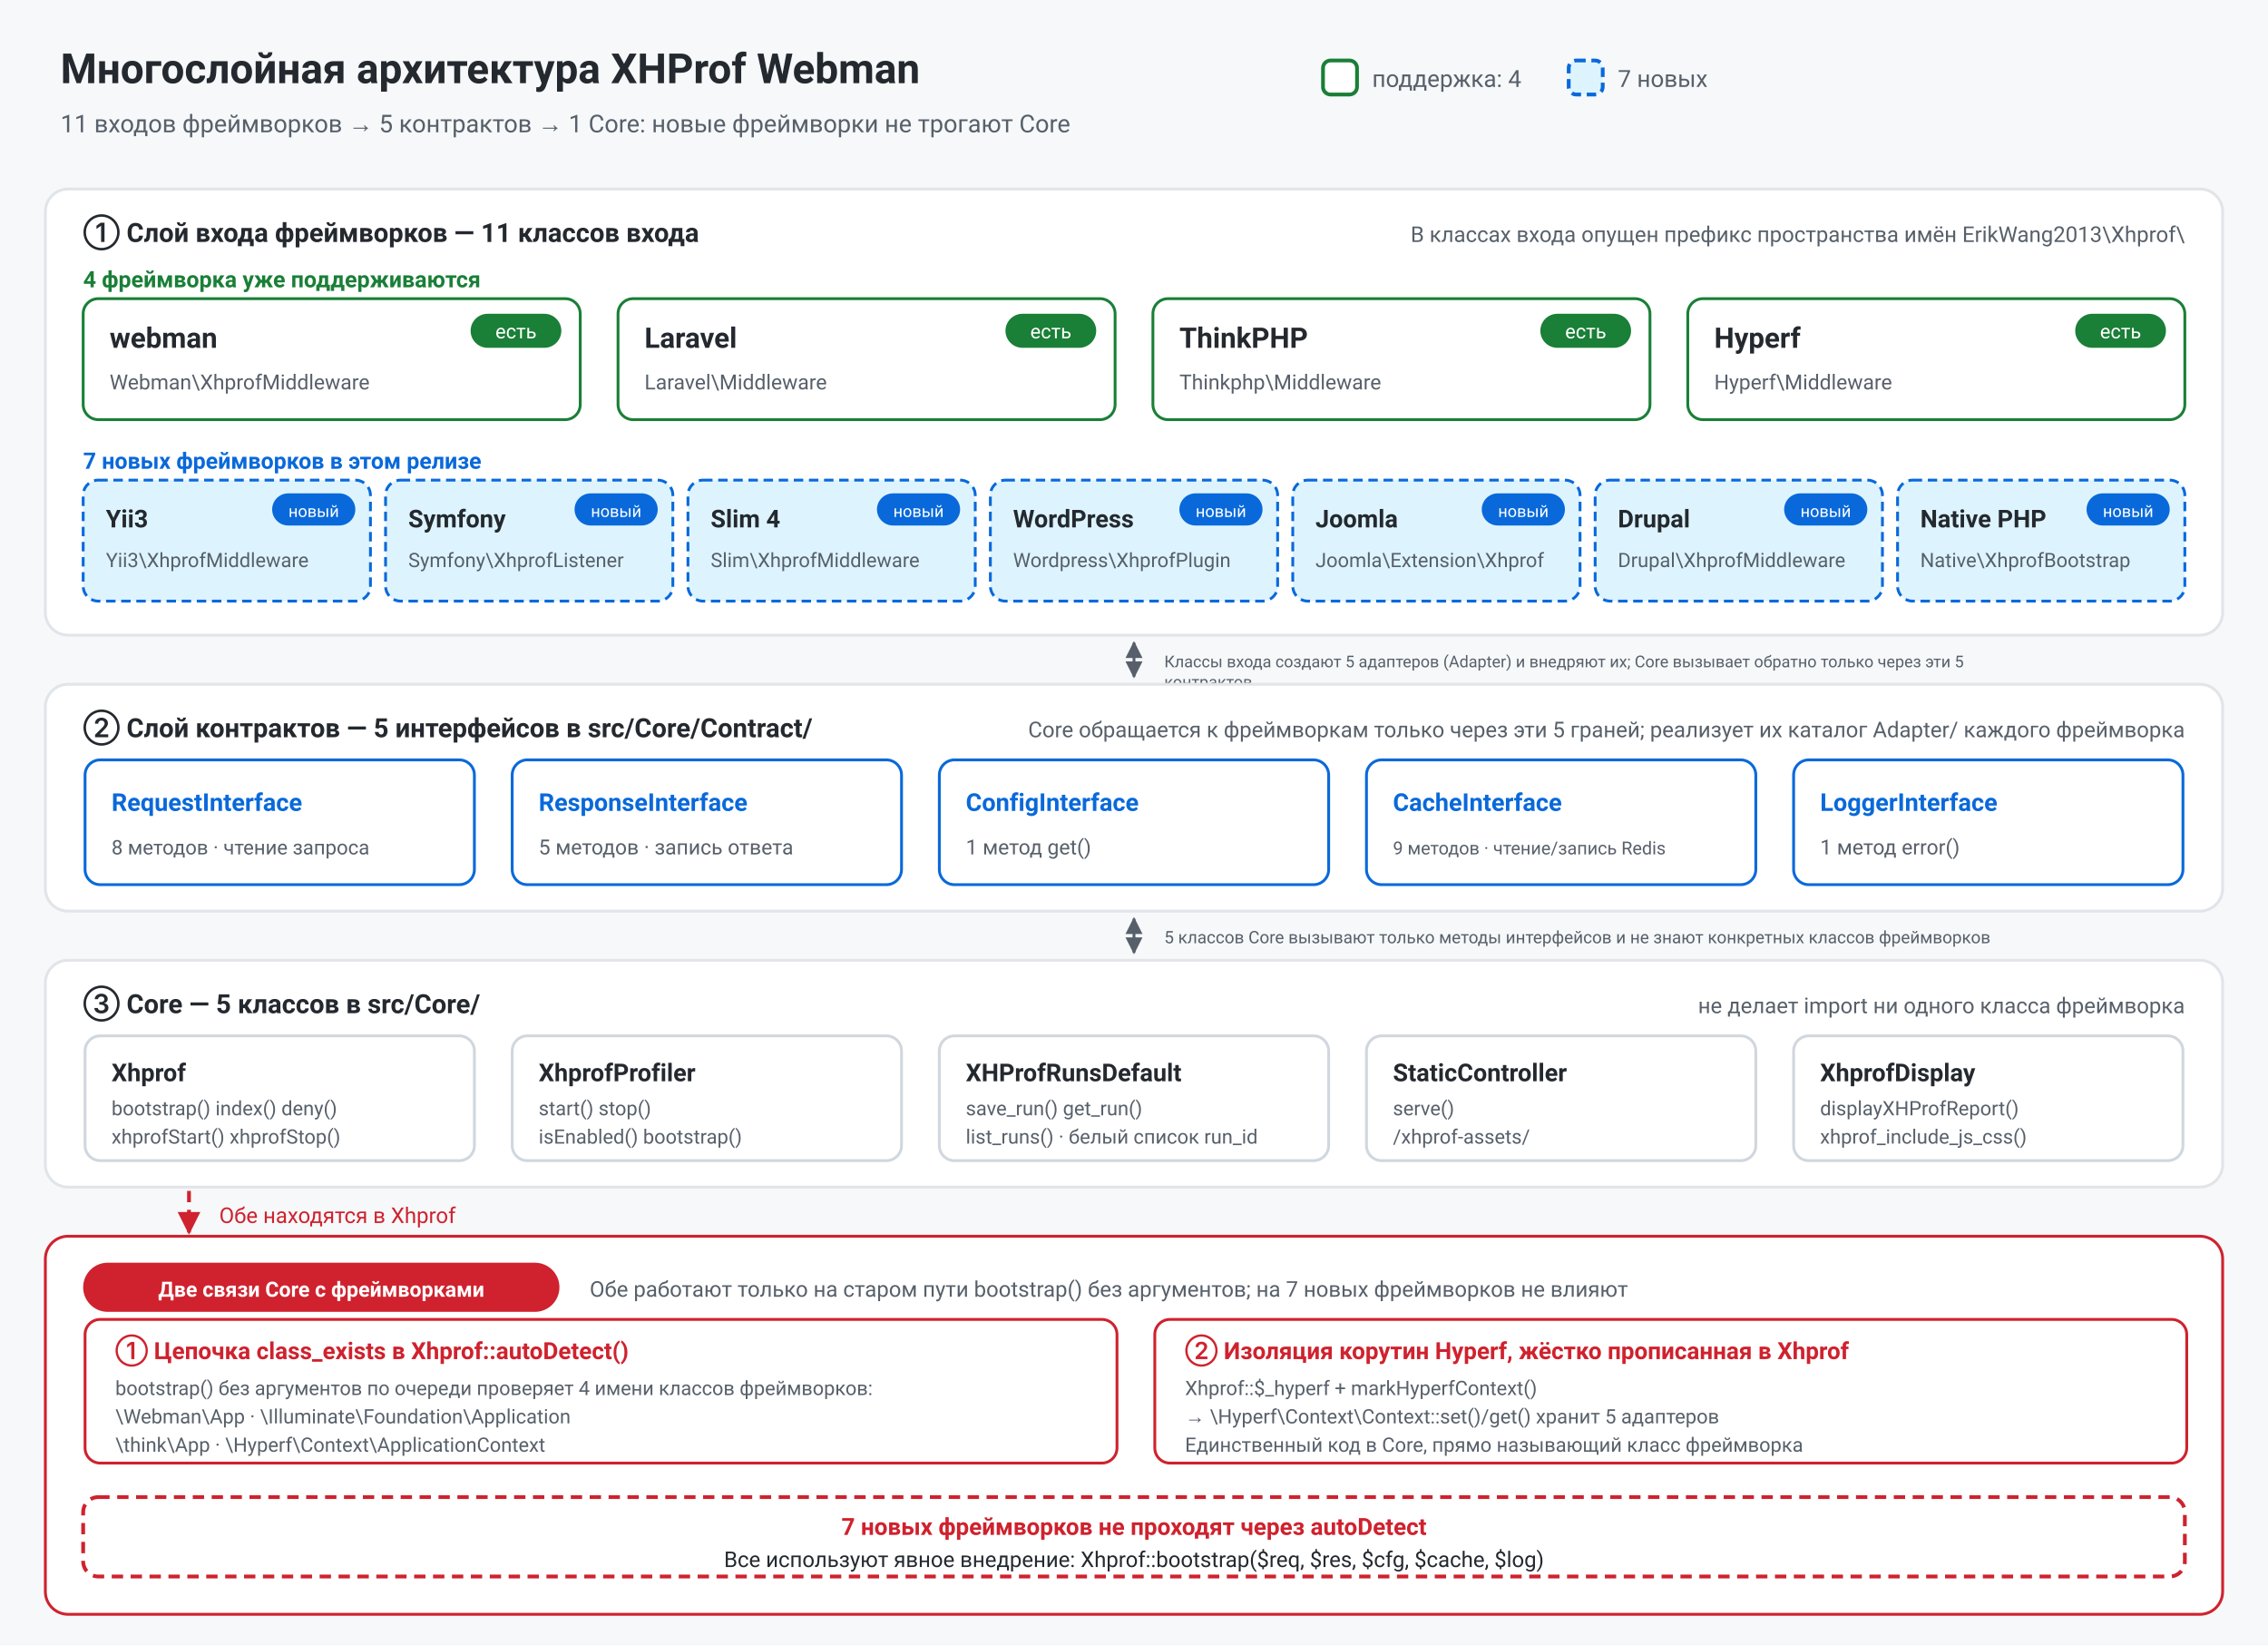
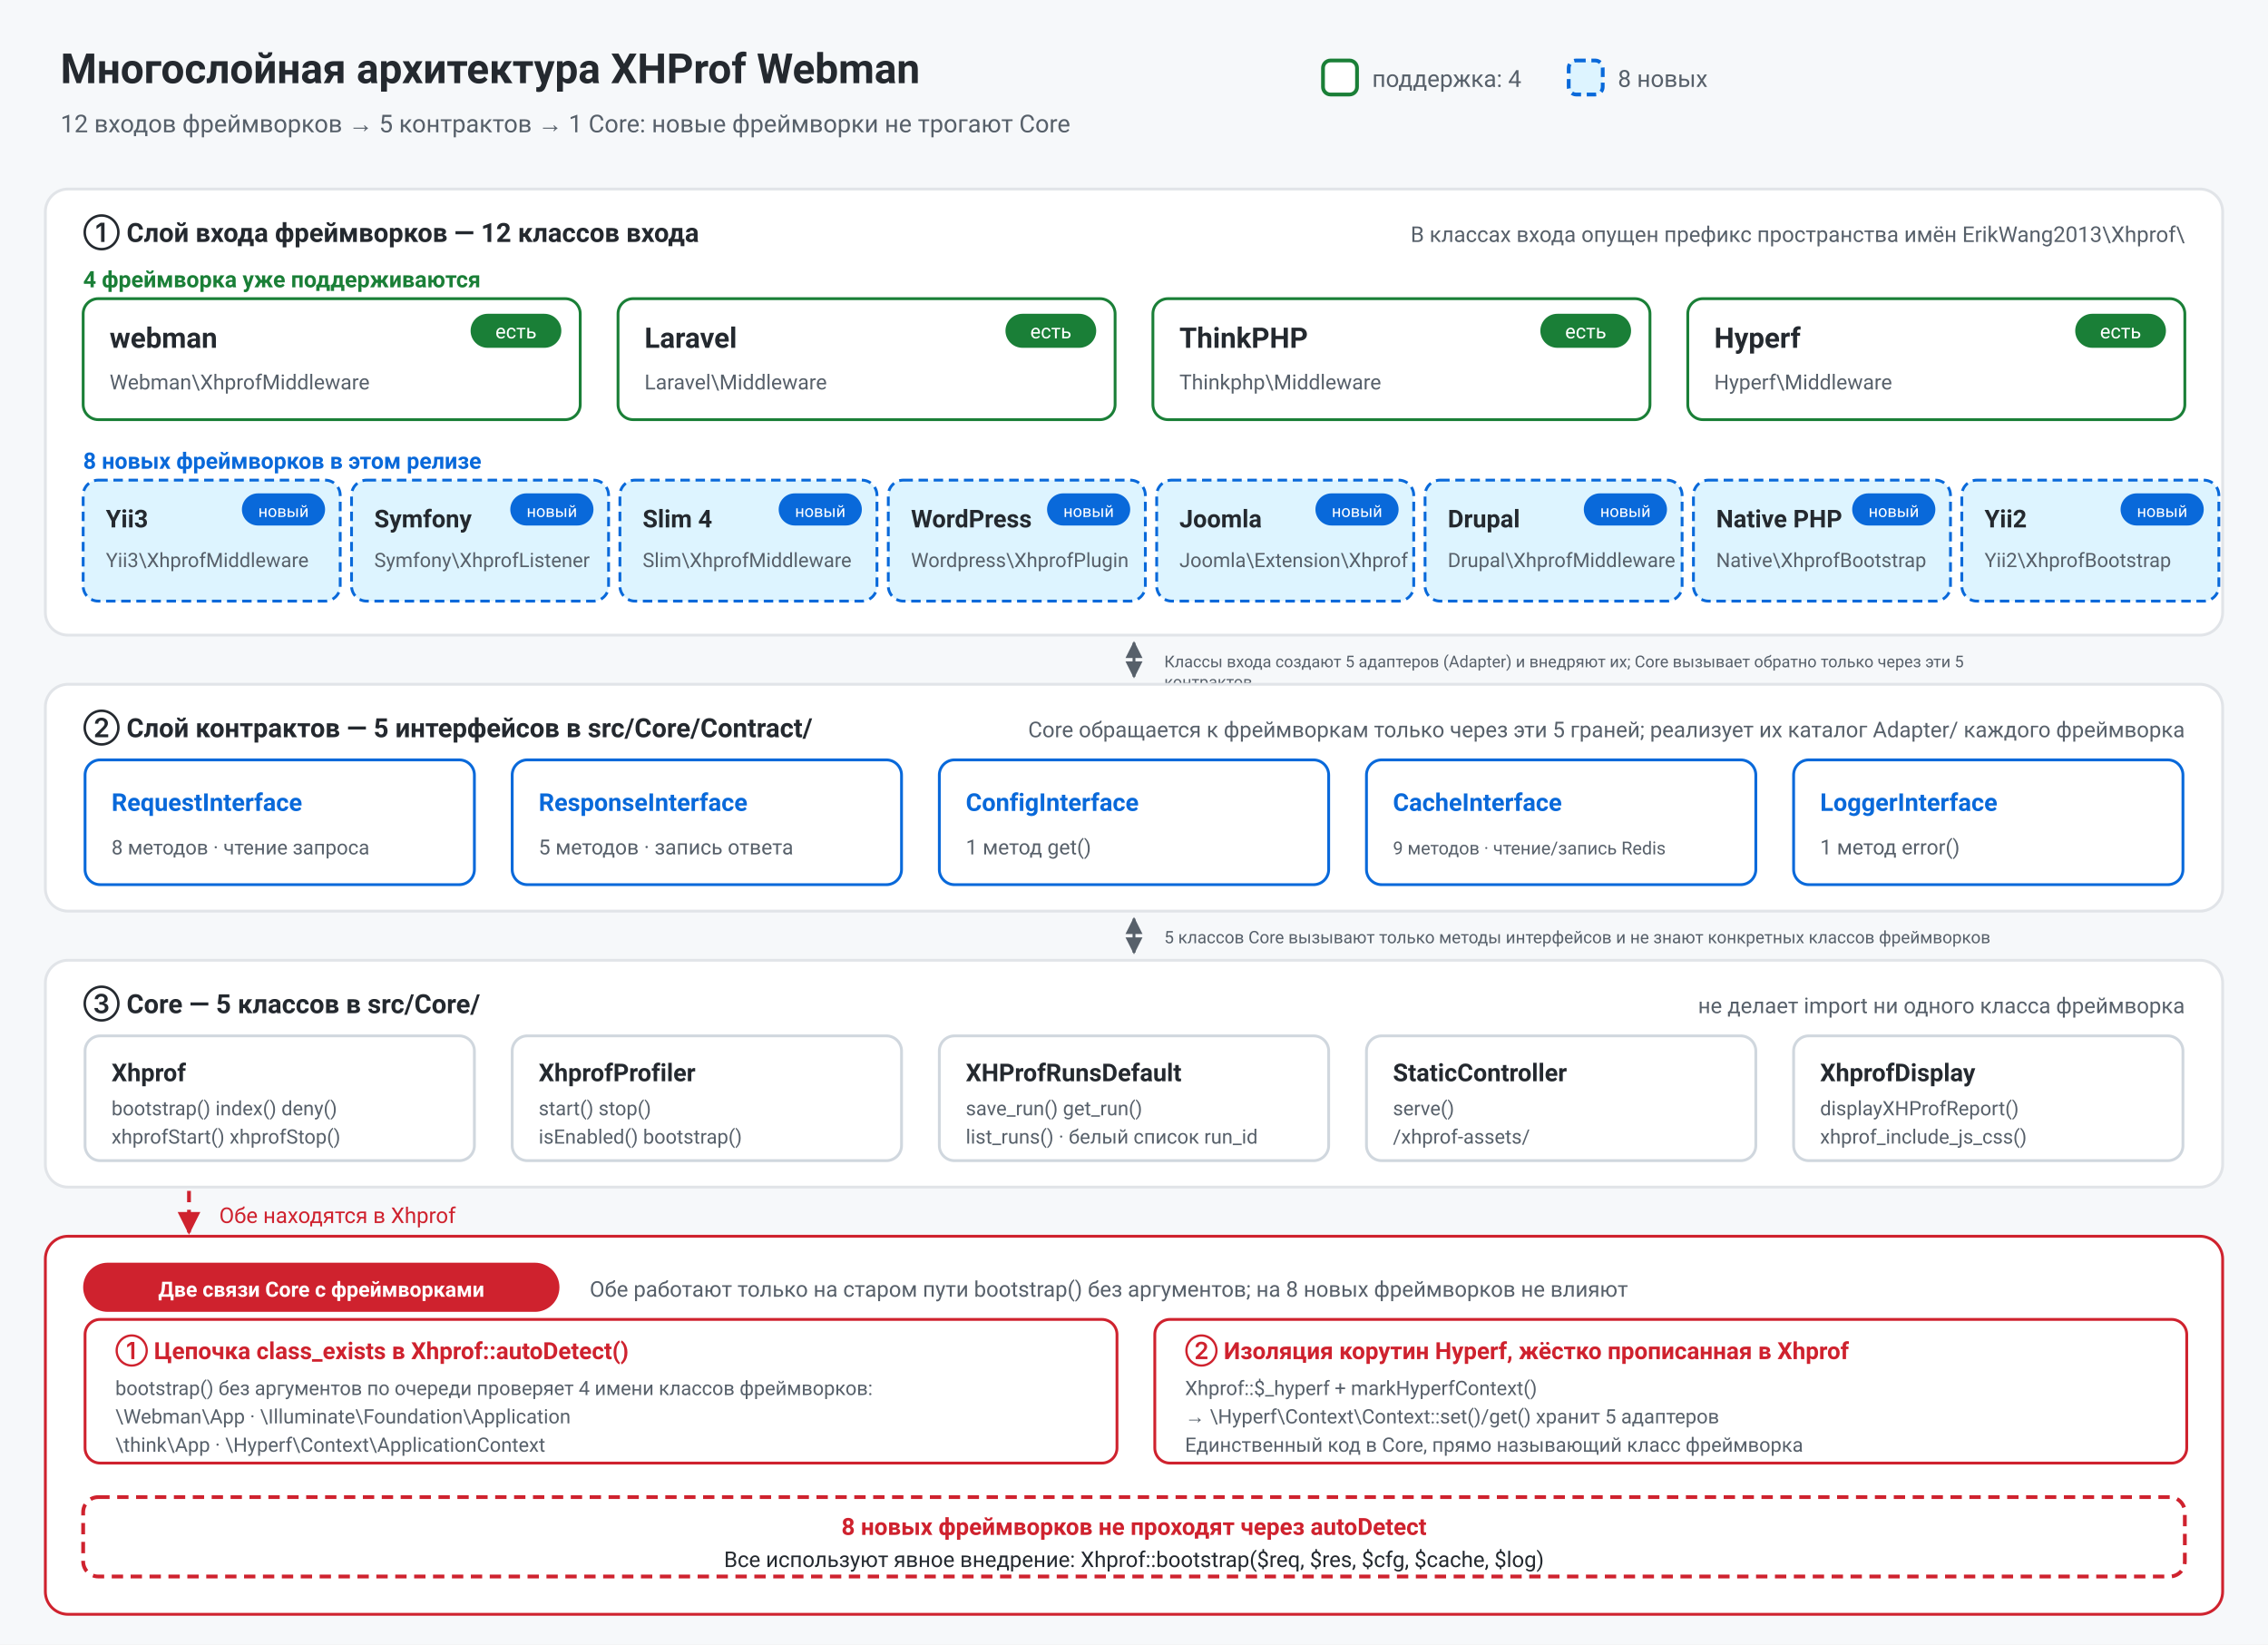
<svg xmlns="http://www.w3.org/2000/svg" viewBox="0 0 1200 870" width="1200" height="870" role="img" font-family="-apple-system, BlinkMacSystemFont, &quot;Segoe UI&quot;, Roboto, &quot;Helvetica Neue&quot;, Arial, &quot;Noto Sans SC&quot;, &quot;PingFang SC&quot;, &quot;Microsoft YaHei&quot;, sans-serif">
  <defs>
    <marker id="arrow" viewBox="0 0 10 10" refX="9" refY="5" markerWidth="6" markerHeight="6" orient="auto-start-reverse">
      <path d="M0,0 L10,5 L0,10 z" fill="#57606a" />
    </marker>
    <marker id="arrow-red" viewBox="0 0 10 10" refX="9" refY="5" markerWidth="6" markerHeight="6" orient="auto-start-reverse">
      <path d="M0,0 L10,5 L0,10 z" fill="#cf222e" />
    </marker>
  </defs>
  <rect x="0" y="0" width="1200" height="870" fill="#f6f8fa" />
  <text x="32" y="44" font-size="22" font-weight="700" fill="#24292f">Многослойная архитектура XHProf Webman</text>
-   <text x="32" y="70" font-size="13" fill="#57606a">11 входов фреймворков → 5 контрактов → 1 Core: новые фреймворки не трогают Core</text>
+   <text x="32" y="70" font-size="13" fill="#57606a">12 входов фреймворков → 5 контрактов → 1 Core: новые фреймворки не трогают Core</text>
  <rect x="700" y="32" width="18" height="18" rx="4" fill="#ffffff" stroke="#1a7f37" stroke-width="2" />
  <text x="726" y="46" font-size="12.5" fill="#57606a">поддержка: 4</text>
  <rect x="830" y="32" width="18" height="18" rx="4" fill="#ddf4ff" stroke="#0969da" stroke-width="2" stroke-dasharray="5 3" />
-   <text x="856" y="46" font-size="12.5" fill="#57606a">7 новых</text>
+   <text x="856" y="46" font-size="12.5" fill="#57606a">8 новых</text>
  <rect x="24" y="100" width="1152" height="236" rx="12" fill="#ffffff" stroke="#e1e4e8" stroke-width="1.5" />
-   <text x="44" y="128" font-size="14" font-weight="600" fill="#24292f">① Слой входа фреймворков — 11 классов входа</text>
+   <text x="44" y="128" font-size="14" font-weight="600" fill="#24292f">① Слой входа фреймворков — 12 классов входа</text>
  <text x="1156" y="128" font-size="11.5" fill="#57606a" text-anchor="end">В классах входа опущен префикс пространства имён ErikWang2013\Xhprof\</text>
  <text x="44" y="152" font-size="12" font-weight="600" fill="#1a7f37">4 фреймворка уже поддерживаются</text>
  <rect x="44" y="158" width="263" height="64" rx="8" fill="#ffffff" stroke="#1a7f37" stroke-width="1.5" />
  <text x="58" y="184" font-size="15" font-weight="600" fill="#24292f">webman</text>
  <text x="58" y="206" font-size="11" fill="#57606a">Webman\XhprofMiddleware</text>
  <rect x="249" y="166" width="48" height="18" rx="9" fill="#1a7f37" />
  <text x="273" y="179" font-size="10.5" fill="#ffffff" text-anchor="middle">есть</text>
  <rect x="327" y="158" width="263" height="64" rx="8" fill="#ffffff" stroke="#1a7f37" stroke-width="1.5" />
  <text x="341" y="184" font-size="15" font-weight="600" fill="#24292f">Laravel</text>
  <text x="341" y="206" font-size="11" fill="#57606a">Laravel\Middleware</text>
  <rect x="532" y="166" width="48" height="18" rx="9" fill="#1a7f37" />
  <text x="556" y="179" font-size="10.5" fill="#ffffff" text-anchor="middle">есть</text>
  <rect x="610" y="158" width="263" height="64" rx="8" fill="#ffffff" stroke="#1a7f37" stroke-width="1.5" />
  <text x="624" y="184" font-size="15" font-weight="600" fill="#24292f">ThinkPHP</text>
  <text x="624" y="206" font-size="11" fill="#57606a">Thinkphp\Middleware</text>
  <rect x="815" y="166" width="48" height="18" rx="9" fill="#1a7f37" />
  <text x="839" y="179" font-size="10.5" fill="#ffffff" text-anchor="middle">есть</text>
  <rect x="893" y="158" width="263" height="64" rx="8" fill="#ffffff" stroke="#1a7f37" stroke-width="1.5" />
  <text x="907" y="184" font-size="15" font-weight="600" fill="#24292f">Hyperf</text>
  <text x="907" y="206" font-size="11" fill="#57606a">Hyperf\Middleware</text>
  <rect x="1098" y="166" width="48" height="18" rx="9" fill="#1a7f37" />
  <text x="1122" y="179" font-size="10.5" fill="#ffffff" text-anchor="middle">есть</text>
-   <text x="44" y="248" font-size="12" font-weight="600" fill="#0969da">7 новых фреймворков в этом релизе</text>
-   <rect x="44" y="254" width="152" height="64" rx="8" fill="#ddf4ff" stroke="#0969da" stroke-width="1.5" stroke-dasharray="5 3" />
+   <text x="44" y="248" font-size="12" font-weight="600" fill="#0969da">8 новых фреймворков в этом релизе</text>
+   <rect x="44" y="254" width="136" height="64" rx="8" fill="#ddf4ff" stroke="#0969da" stroke-width="1.5" stroke-dasharray="5 3" />
  <text x="56" y="279" font-size="13" font-weight="600" fill="#24292f">Yii3</text>
  <text x="56" y="300" font-size="10.5" fill="#57606a">Yii3\XhprofMiddleware</text>
-   <rect x="144" y="261" width="44" height="17" rx="8.5" fill="#0969da" />
-   <text x="166" y="273.5" font-size="8.71" fill="#ffffff" text-anchor="middle">новый</text>
-   <rect x="204" y="254" width="152" height="64" rx="8" fill="#ddf4ff" stroke="#0969da" stroke-width="1.5" stroke-dasharray="5 3" />
-   <text x="216" y="279" font-size="13" font-weight="600" fill="#24292f">Symfony</text>
-   <text x="216" y="300" font-size="10.5" fill="#57606a">Symfony\XhprofListener</text>
-   <rect x="304" y="261" width="44" height="17" rx="8.5" fill="#0969da" />
-   <text x="326" y="273.5" font-size="8.71" fill="#ffffff" text-anchor="middle">новый</text>
-   <rect x="364" y="254" width="152" height="64" rx="8" fill="#ddf4ff" stroke="#0969da" stroke-width="1.5" stroke-dasharray="5 3" />
-   <text x="376" y="279" font-size="13" font-weight="600" fill="#24292f">Slim 4</text>
-   <text x="376" y="300" font-size="10.5" fill="#57606a">Slim\XhprofMiddleware</text>
-   <rect x="464" y="261" width="44" height="17" rx="8.5" fill="#0969da" />
-   <text x="486" y="273.5" font-size="8.71" fill="#ffffff" text-anchor="middle">новый</text>
-   <rect x="524" y="254" width="152" height="64" rx="8" fill="#ddf4ff" stroke="#0969da" stroke-width="1.5" stroke-dasharray="5 3" />
-   <text x="536" y="279" font-size="13" font-weight="600" fill="#24292f">WordPress</text>
-   <text x="536" y="300" font-size="10.5" fill="#57606a">Wordpress\XhprofPlugin</text>
-   <rect x="624" y="261" width="44" height="17" rx="8.5" fill="#0969da" />
-   <text x="646" y="273.5" font-size="8.71" fill="#ffffff" text-anchor="middle">новый</text>
-   <rect x="684" y="254" width="152" height="64" rx="8" fill="#ddf4ff" stroke="#0969da" stroke-width="1.5" stroke-dasharray="5 3" />
-   <text x="696" y="279" font-size="13" font-weight="600" fill="#24292f">Joomla</text>
-   <text x="696" y="300" font-size="10.5" fill="#57606a">Joomla\Extension\Xhprof</text>
-   <rect x="784" y="261" width="44" height="17" rx="8.5" fill="#0969da" />
-   <text x="806" y="273.5" font-size="8.71" fill="#ffffff" text-anchor="middle">новый</text>
-   <rect x="844" y="254" width="152" height="64" rx="8" fill="#ddf4ff" stroke="#0969da" stroke-width="1.5" stroke-dasharray="5 3" />
-   <text x="856" y="279" font-size="13" font-weight="600" fill="#24292f">Drupal</text>
-   <text x="856" y="300" font-size="10.5" fill="#57606a">Drupal\XhprofMiddleware</text>
-   <rect x="944" y="261" width="44" height="17" rx="8.5" fill="#0969da" />
-   <text x="966" y="273.5" font-size="8.71" fill="#ffffff" text-anchor="middle">новый</text>
+   <rect x="128" y="261" width="44" height="17" rx="8.5" fill="#0969da" />
+   <text x="150" y="273.5" font-size="8.71" fill="#ffffff" text-anchor="middle">новый</text>
+   <rect x="186" y="254" width="136" height="64" rx="8" fill="#ddf4ff" stroke="#0969da" stroke-width="1.5" stroke-dasharray="5 3" />
+   <text x="198" y="279" font-size="13" font-weight="600" fill="#24292f">Symfony</text>
+   <text x="198" y="300" font-size="10.5" fill="#57606a">Symfony\XhprofListener</text>
+   <rect x="270" y="261" width="44" height="17" rx="8.5" fill="#0969da" />
+   <text x="292" y="273.5" font-size="8.71" fill="#ffffff" text-anchor="middle">новый</text>
+   <rect x="328" y="254" width="136" height="64" rx="8" fill="#ddf4ff" stroke="#0969da" stroke-width="1.5" stroke-dasharray="5 3" />
+   <text x="340" y="279" font-size="13" font-weight="600" fill="#24292f">Slim 4</text>
+   <text x="340" y="300" font-size="10.5" fill="#57606a">Slim\XhprofMiddleware</text>
+   <rect x="412" y="261" width="44" height="17" rx="8.5" fill="#0969da" />
+   <text x="434" y="273.5" font-size="8.71" fill="#ffffff" text-anchor="middle">новый</text>
+   <rect x="470" y="254" width="136" height="64" rx="8" fill="#ddf4ff" stroke="#0969da" stroke-width="1.5" stroke-dasharray="5 3" />
+   <text x="482" y="279" font-size="13" font-weight="600" fill="#24292f">WordPress</text>
+   <text x="482" y="300" font-size="10.5" fill="#57606a">Wordpress\XhprofPlugin</text>
+   <rect x="554" y="261" width="44" height="17" rx="8.5" fill="#0969da" />
+   <text x="576" y="273.5" font-size="8.71" fill="#ffffff" text-anchor="middle">новый</text>
+   <rect x="612" y="254" width="136" height="64" rx="8" fill="#ddf4ff" stroke="#0969da" stroke-width="1.5" stroke-dasharray="5 3" />
+   <text x="624" y="279" font-size="13" font-weight="600" fill="#24292f">Joomla</text>
+   <text x="624" y="300" font-size="10.5" fill="#57606a">Joomla\Extension\Xhprof</text>
+   <rect x="696" y="261" width="44" height="17" rx="8.5" fill="#0969da" />
+   <text x="718" y="273.5" font-size="8.71" fill="#ffffff" text-anchor="middle">новый</text>
+   <rect x="754" y="254" width="136" height="64" rx="8" fill="#ddf4ff" stroke="#0969da" stroke-width="1.5" stroke-dasharray="5 3" />
+   <text x="766" y="279" font-size="13" font-weight="600" fill="#24292f">Drupal</text>
+   <text x="766" y="300" font-size="10.5" fill="#57606a">Drupal\XhprofMiddleware</text>
+   <rect x="838" y="261" width="44" height="17" rx="8.5" fill="#0969da" />
+   <text x="860" y="273.5" font-size="8.71" fill="#ffffff" text-anchor="middle">новый</text>
  <line x1="600" y1="340" x2="600" y2="358" stroke="#57606a" stroke-width="1.5" marker-start="url(#arrow)" marker-end="url(#arrow)" />
  <text x="616" y="353" font-size="8.62" fill="#57606a">
    <tspan x="616">Классы входа создают 5 адаптеров (Adapter) и внедряют их; Core вызывает обратно только через эти 5</tspan>
    <tspan x="616" dy="10.8">контрактов</tspan>
  </text>
  <rect x="24" y="362" width="1152" height="120" rx="12" fill="#ffffff" stroke="#e1e4e8" stroke-width="1.5" />
  <text x="44" y="390" font-size="14" font-weight="600" fill="#24292f">② Слой контрактов — 5 интерфейсов в src/Core/Contract/</text>
  <text x="1156" y="390" font-size="11.5" fill="#57606a" text-anchor="end">Core обращается к фреймворкам только через эти 5 граней; реализует их каталог Adapter/ каждого фреймворка</text>
  <rect x="45" y="402" width="206" height="66" rx="8" fill="#ffffff" stroke="#0969da" stroke-width="1.5" />
  <text x="59" y="429" font-size="13" font-weight="600" fill="#0969da">RequestInterface</text>
  <text x="59" y="452" font-size="10.62" fill="#57606a">8 методов · чтение запроса</text>
  <rect x="271" y="402" width="206" height="66" rx="8" fill="#ffffff" stroke="#0969da" stroke-width="1.5" />
  <text x="285" y="429" font-size="13" font-weight="600" fill="#0969da">ResponseInterface</text>
  <text x="285" y="452" font-size="11" fill="#57606a">5 методов · запись ответа</text>
  <rect x="497" y="402" width="206" height="66" rx="8" fill="#ffffff" stroke="#0969da" stroke-width="1.5" />
  <text x="511" y="429" font-size="13" font-weight="600" fill="#0969da">ConfigInterface</text>
  <text x="511" y="452" font-size="11" fill="#57606a">1 метод get()</text>
  <rect x="723" y="402" width="206" height="66" rx="8" fill="#ffffff" stroke="#0969da" stroke-width="1.5" />
  <text x="737" y="429" font-size="13" font-weight="600" fill="#0969da">CacheInterface</text>
  <text x="737" y="452" font-size="9.51" fill="#57606a">9 методов · чтение/запись Redis</text>
  <rect x="949" y="402" width="206" height="66" rx="8" fill="#ffffff" stroke="#0969da" stroke-width="1.5" />
  <text x="963" y="429" font-size="13" font-weight="600" fill="#0969da">LoggerInterface</text>
  <text x="963" y="452" font-size="11" fill="#57606a">1 метод error()</text>
  <line x1="600" y1="486" x2="600" y2="504" stroke="#57606a" stroke-width="1.5" marker-start="url(#arrow)" marker-end="url(#arrow)" />
  <text x="616" y="499" font-size="9.07" fill="#57606a">5 классов Core вызывают только методы интерфейсов и не знают конкретных классов фреймворков</text>
  <rect x="24" y="508" width="1152" height="120" rx="12" fill="#ffffff" stroke="#e1e4e8" stroke-width="1.5" />
  <text x="44" y="536" font-size="14" font-weight="600" fill="#24292f">③ Core — 5 классов в src/Core/</text>
  <text x="1156" y="536" font-size="11.5" fill="#57606a" text-anchor="end">не делает import ни одного класса фреймворка</text>
  <rect x="45" y="548" width="206" height="66" rx="8" fill="#ffffff" stroke="#d0d7de" stroke-width="1.5" />
  <text x="59" y="572" font-size="13" font-weight="600" fill="#24292f">Xhprof</text>
  <text x="59" y="590" font-size="10.5" fill="#57606a">bootstrap() index() deny()</text>
  <text x="59" y="605" font-size="10.5" fill="#57606a">xhprofStart() xhprofStop()</text>
  <rect x="271" y="548" width="206" height="66" rx="8" fill="#ffffff" stroke="#d0d7de" stroke-width="1.5" />
  <text x="285" y="572" font-size="13" font-weight="600" fill="#24292f">XhprofProfiler</text>
  <text x="285" y="590" font-size="10.5" fill="#57606a">start() stop()</text>
  <text x="285" y="605" font-size="10.5" fill="#57606a">isEnabled() bootstrap()</text>
  <rect x="497" y="548" width="206" height="66" rx="8" fill="#ffffff" stroke="#d0d7de" stroke-width="1.5" />
  <text x="511" y="572" font-size="13" font-weight="600" fill="#24292f">XHProfRunsDefault</text>
  <text x="511" y="590" font-size="10.5" fill="#57606a">save_run() get_run()</text>
  <text x="511" y="605" font-size="10.5" fill="#57606a">list_runs() · белый список run_id</text>
  <rect x="723" y="548" width="206" height="66" rx="8" fill="#ffffff" stroke="#d0d7de" stroke-width="1.5" />
  <text x="737" y="572" font-size="13" font-weight="600" fill="#24292f">StaticController</text>
  <text x="737" y="590" font-size="10.5" fill="#57606a">serve()</text>
  <text x="737" y="605" font-size="10.5" fill="#57606a">/xhprof-assets/</text>
  <rect x="949" y="548" width="206" height="66" rx="8" fill="#ffffff" stroke="#d0d7de" stroke-width="1.5" />
  <text x="963" y="572" font-size="13" font-weight="600" fill="#24292f">XhprofDisplay</text>
  <text x="963" y="590" font-size="10.5" fill="#57606a">displayXHProfReport()</text>
  <text x="963" y="605" font-size="10.5" fill="#57606a">xhprof_include_js_css()</text>
  <line x1="100" y1="630" x2="100" y2="652" stroke="#cf222e" stroke-width="2" stroke-dasharray="6 4" marker-end="url(#arrow-red)" />
  <text x="116" y="647" font-size="11.5" fill="#cf222e">Обе находятся в Xhprof</text>
  <rect x="24" y="654" width="1152" height="200" rx="12" fill="#ffffff" stroke="#cf222e" stroke-width="1.5" />
  <rect x="44" y="668" width="252" height="26" rx="13" fill="#cf222e" />
  <text x="170" y="686" font-size="11.13" font-weight="600" fill="#ffffff" text-anchor="middle">Две связи Core с фреймворками</text>
-   <text x="312" y="686" font-size="11.5" fill="#57606a">Обе работают только на старом пути bootstrap() без аргументов; на 7 новых фреймворков не влияют</text>
+   <text x="312" y="686" font-size="11.5" fill="#57606a">Обе работают только на старом пути bootstrap() без аргументов; на 8 новых фреймворков не влияют</text>
  <rect x="45" y="698" width="546" height="76" rx="8" fill="#ffffff" stroke="#cf222e" stroke-width="1.5" />
  <text x="61" y="719" font-size="12.5" font-weight="600" fill="#cf222e">① Цепочка class_exists в Xhprof::autoDetect()</text>
  <text x="61" y="738" font-size="10.43" fill="#57606a">bootstrap() без аргументов по очереди проверяет 4 имени классов фреймворков:</text>
  <text x="61" y="753" font-size="10.5" fill="#57606a">\Webman\App · \Illuminate\Foundation\Application</text>
  <text x="61" y="768" font-size="10.5" fill="#57606a">\think\App · \Hyperf\Context\ApplicationContext</text>
  <rect x="611" y="698" width="546" height="76" rx="8" fill="#ffffff" stroke="#cf222e" stroke-width="1.5" />
  <text x="627" y="719" font-size="12.5" font-weight="600" fill="#cf222e">② Изоляция корутин Hyperf, жёстко прописанная в Xhprof</text>
  <text x="627" y="738" font-size="10.5" fill="#57606a">Xhprof::$_hyperf + markHyperfContext()</text>
  <text x="627" y="753" font-size="10.5" fill="#57606a">→ \Hyperf\Context\Context::set()/get() хранит 5 адаптеров</text>
  <text x="627" y="768" font-size="10.5" fill="#57606a">Единственный код в Core, прямо называющий класс фреймворка</text>
  <rect x="44" y="792" width="1112" height="42" rx="8" fill="#ffffff" stroke="#cf222e" stroke-width="2" stroke-dasharray="6 4" />
-   <text x="600" y="812" font-size="12.5" font-weight="600" fill="#cf222e" text-anchor="middle">7 новых фреймворков не проходят через autoDetect</text>
+   <text x="600" y="812" font-size="12.5" font-weight="600" fill="#cf222e" text-anchor="middle">8 новых фреймворков не проходят через autoDetect</text>
  <text x="600" y="829" font-size="11.5" fill="#24292f" text-anchor="middle">Все используют явное внедрение: Xhprof::bootstrap($req, $res, $cfg, $cache, $log)</text>
-   <rect x="1004" y="254" width="152" height="64" rx="8" fill="#ddf4ff" stroke="#0969da" stroke-width="1.5" stroke-dasharray="5 3" />
-   <text x="1016" y="279" font-size="13" font-weight="600" fill="#24292f">Native PHP</text>
-   <text x="1016" y="300" font-size="10.5" fill="#57606a">Native\XhprofBootstrap</text>
-   <rect x="1104" y="261" width="44" height="17" rx="8.5" fill="#0969da" />
-   <text x="1126" y="273.5" font-size="8.71" fill="#ffffff" text-anchor="middle">новый</text>
+   <rect x="896" y="254" width="136" height="64" rx="8" fill="#ddf4ff" stroke="#0969da" stroke-width="1.5" stroke-dasharray="5 3" />
+   <text x="908" y="279" font-size="13" font-weight="600" fill="#24292f">Native PHP</text>
+   <text x="908" y="300" font-size="10.5" fill="#57606a">Native\XhprofBootstrap</text>
+   <rect x="980" y="261" width="44" height="17" rx="8.5" fill="#0969da" />
+   <text x="1002" y="273.5" font-size="8.71" fill="#ffffff" text-anchor="middle">новый</text>
+   <rect x="1038" y="254" width="136" height="64" rx="8" fill="#ddf4ff" stroke="#0969da" stroke-width="1.5" stroke-dasharray="5 3" />
+   <text x="1050" y="279" font-size="13" font-weight="600" fill="#24292f">Yii2</text>
+   <text x="1050" y="300" font-size="10.5" fill="#57606a">Yii2\XhprofBootstrap</text>
+   <rect x="1122" y="261" width="44" height="17" rx="8.5" fill="#0969da" />
+   <text x="1144" y="273.5" font-size="8.71" fill="#ffffff" text-anchor="middle">новый</text>
</svg>
